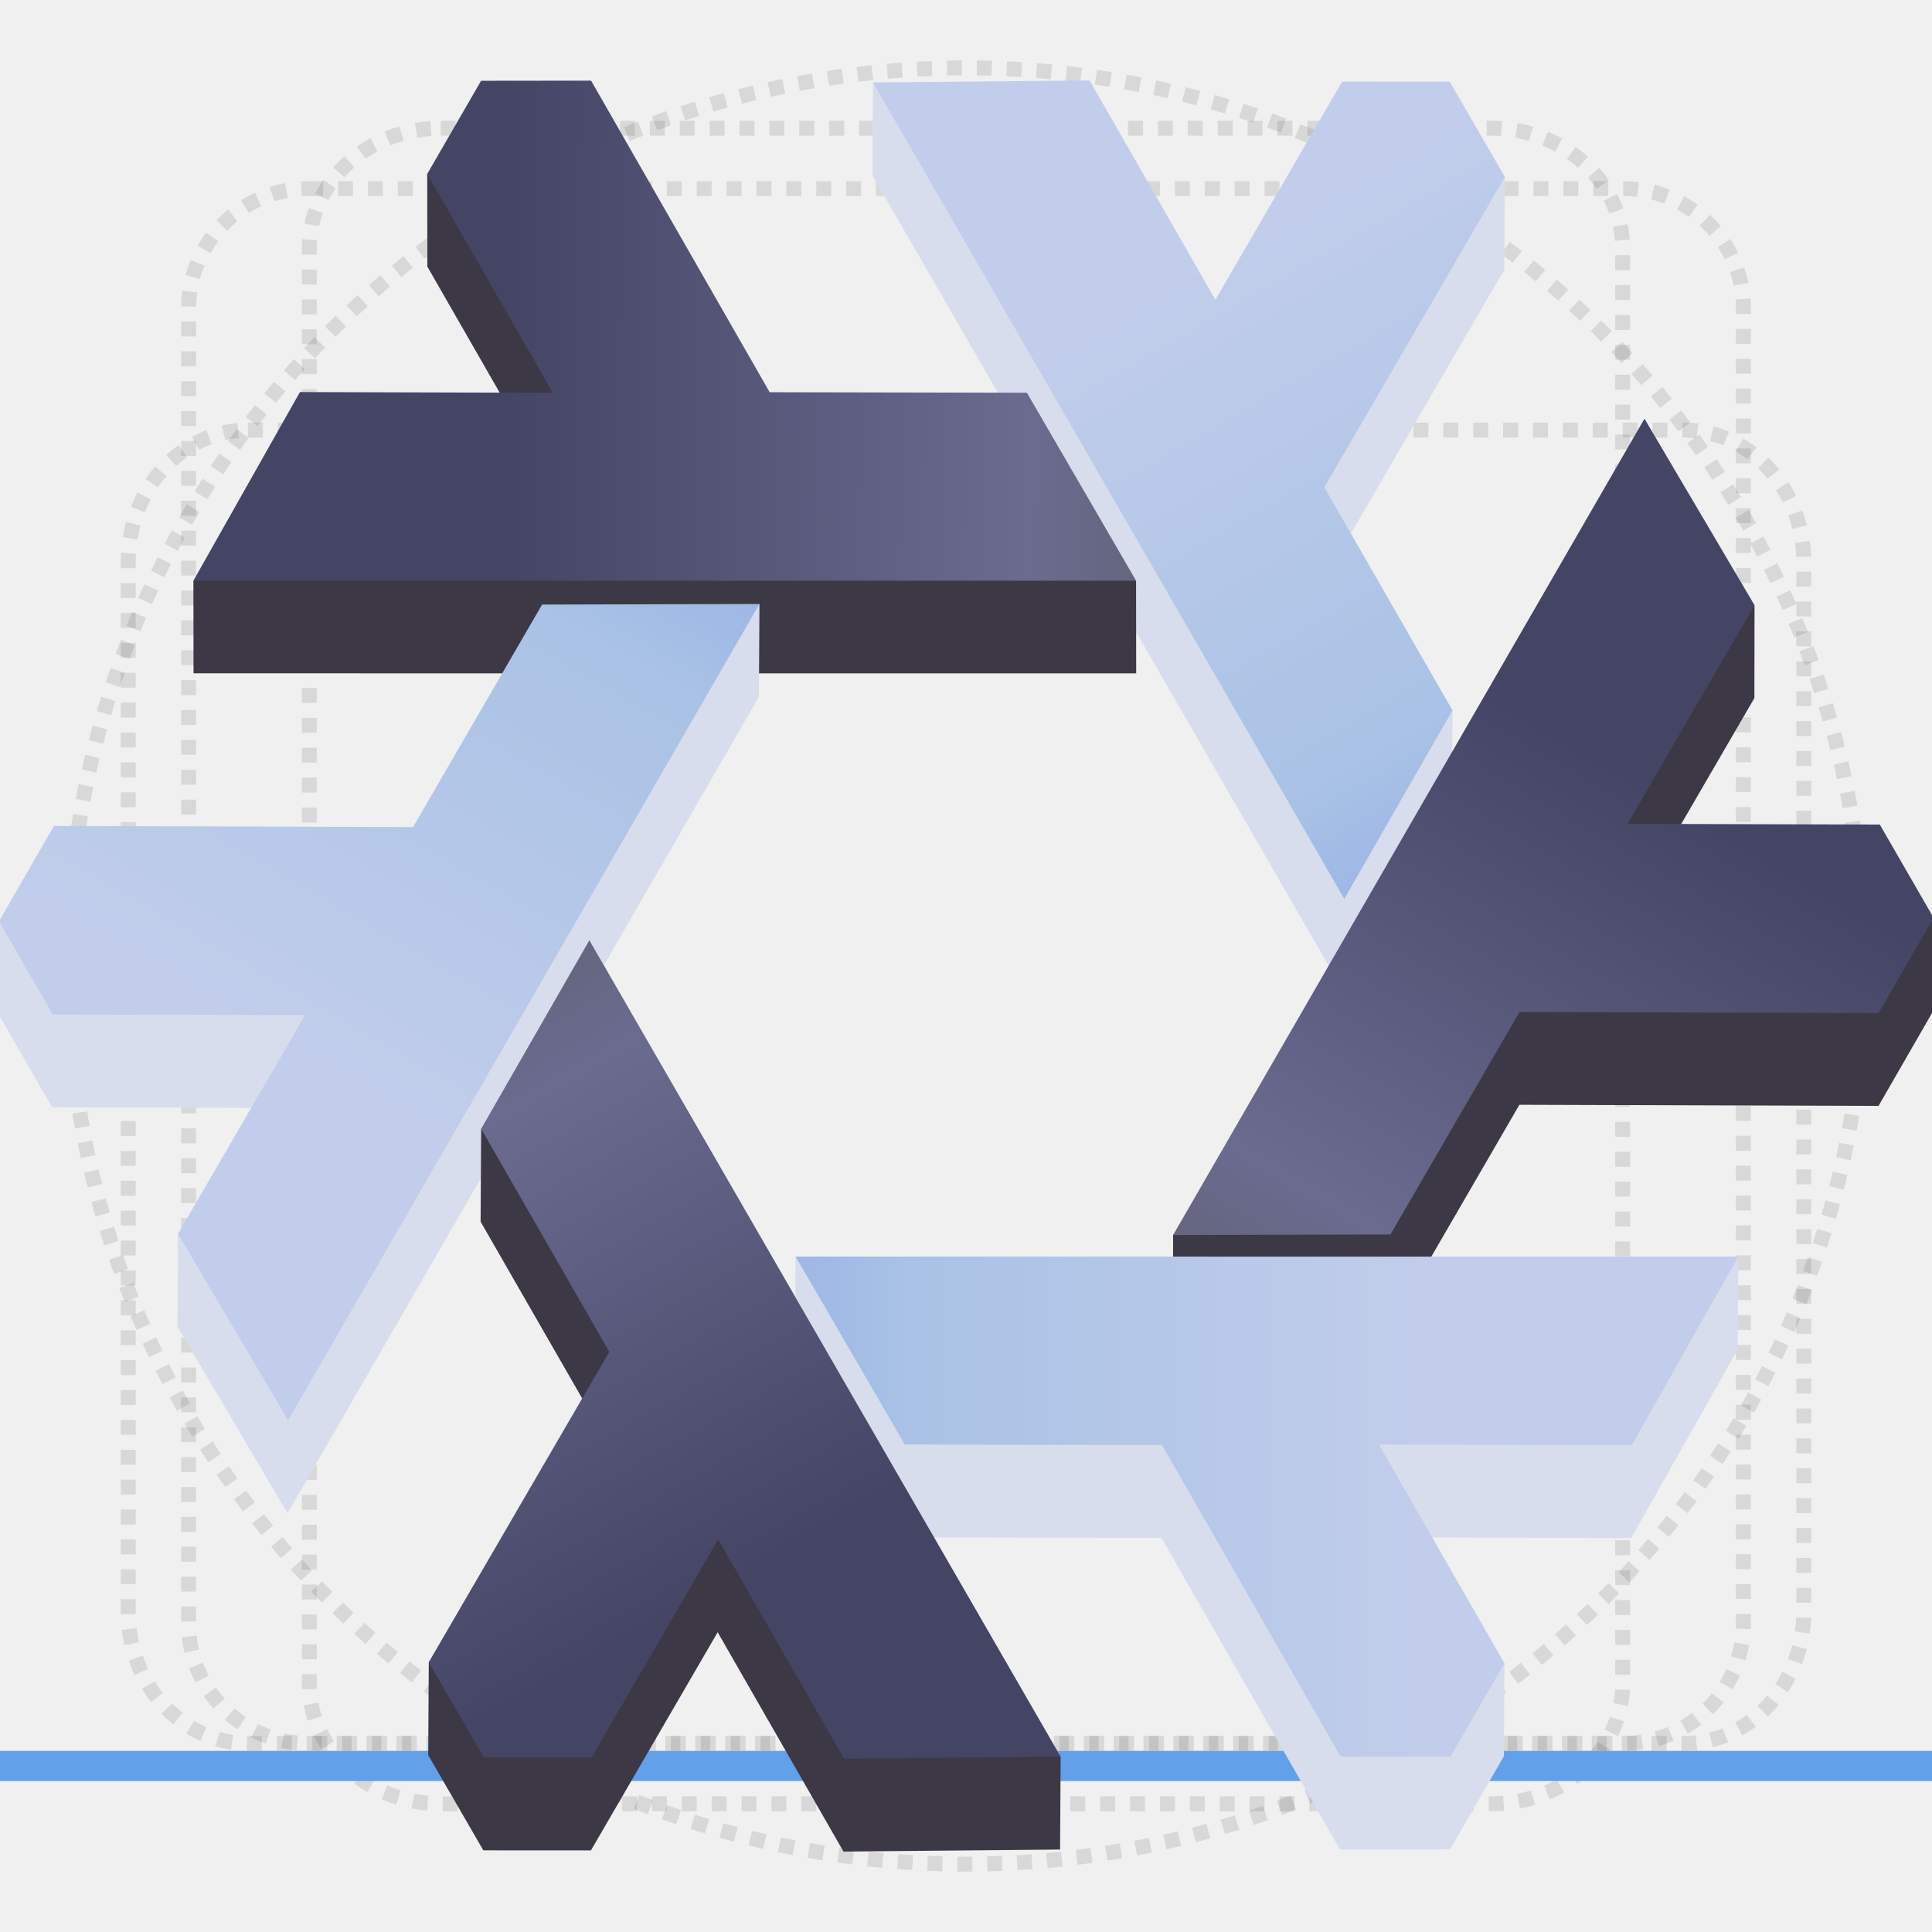
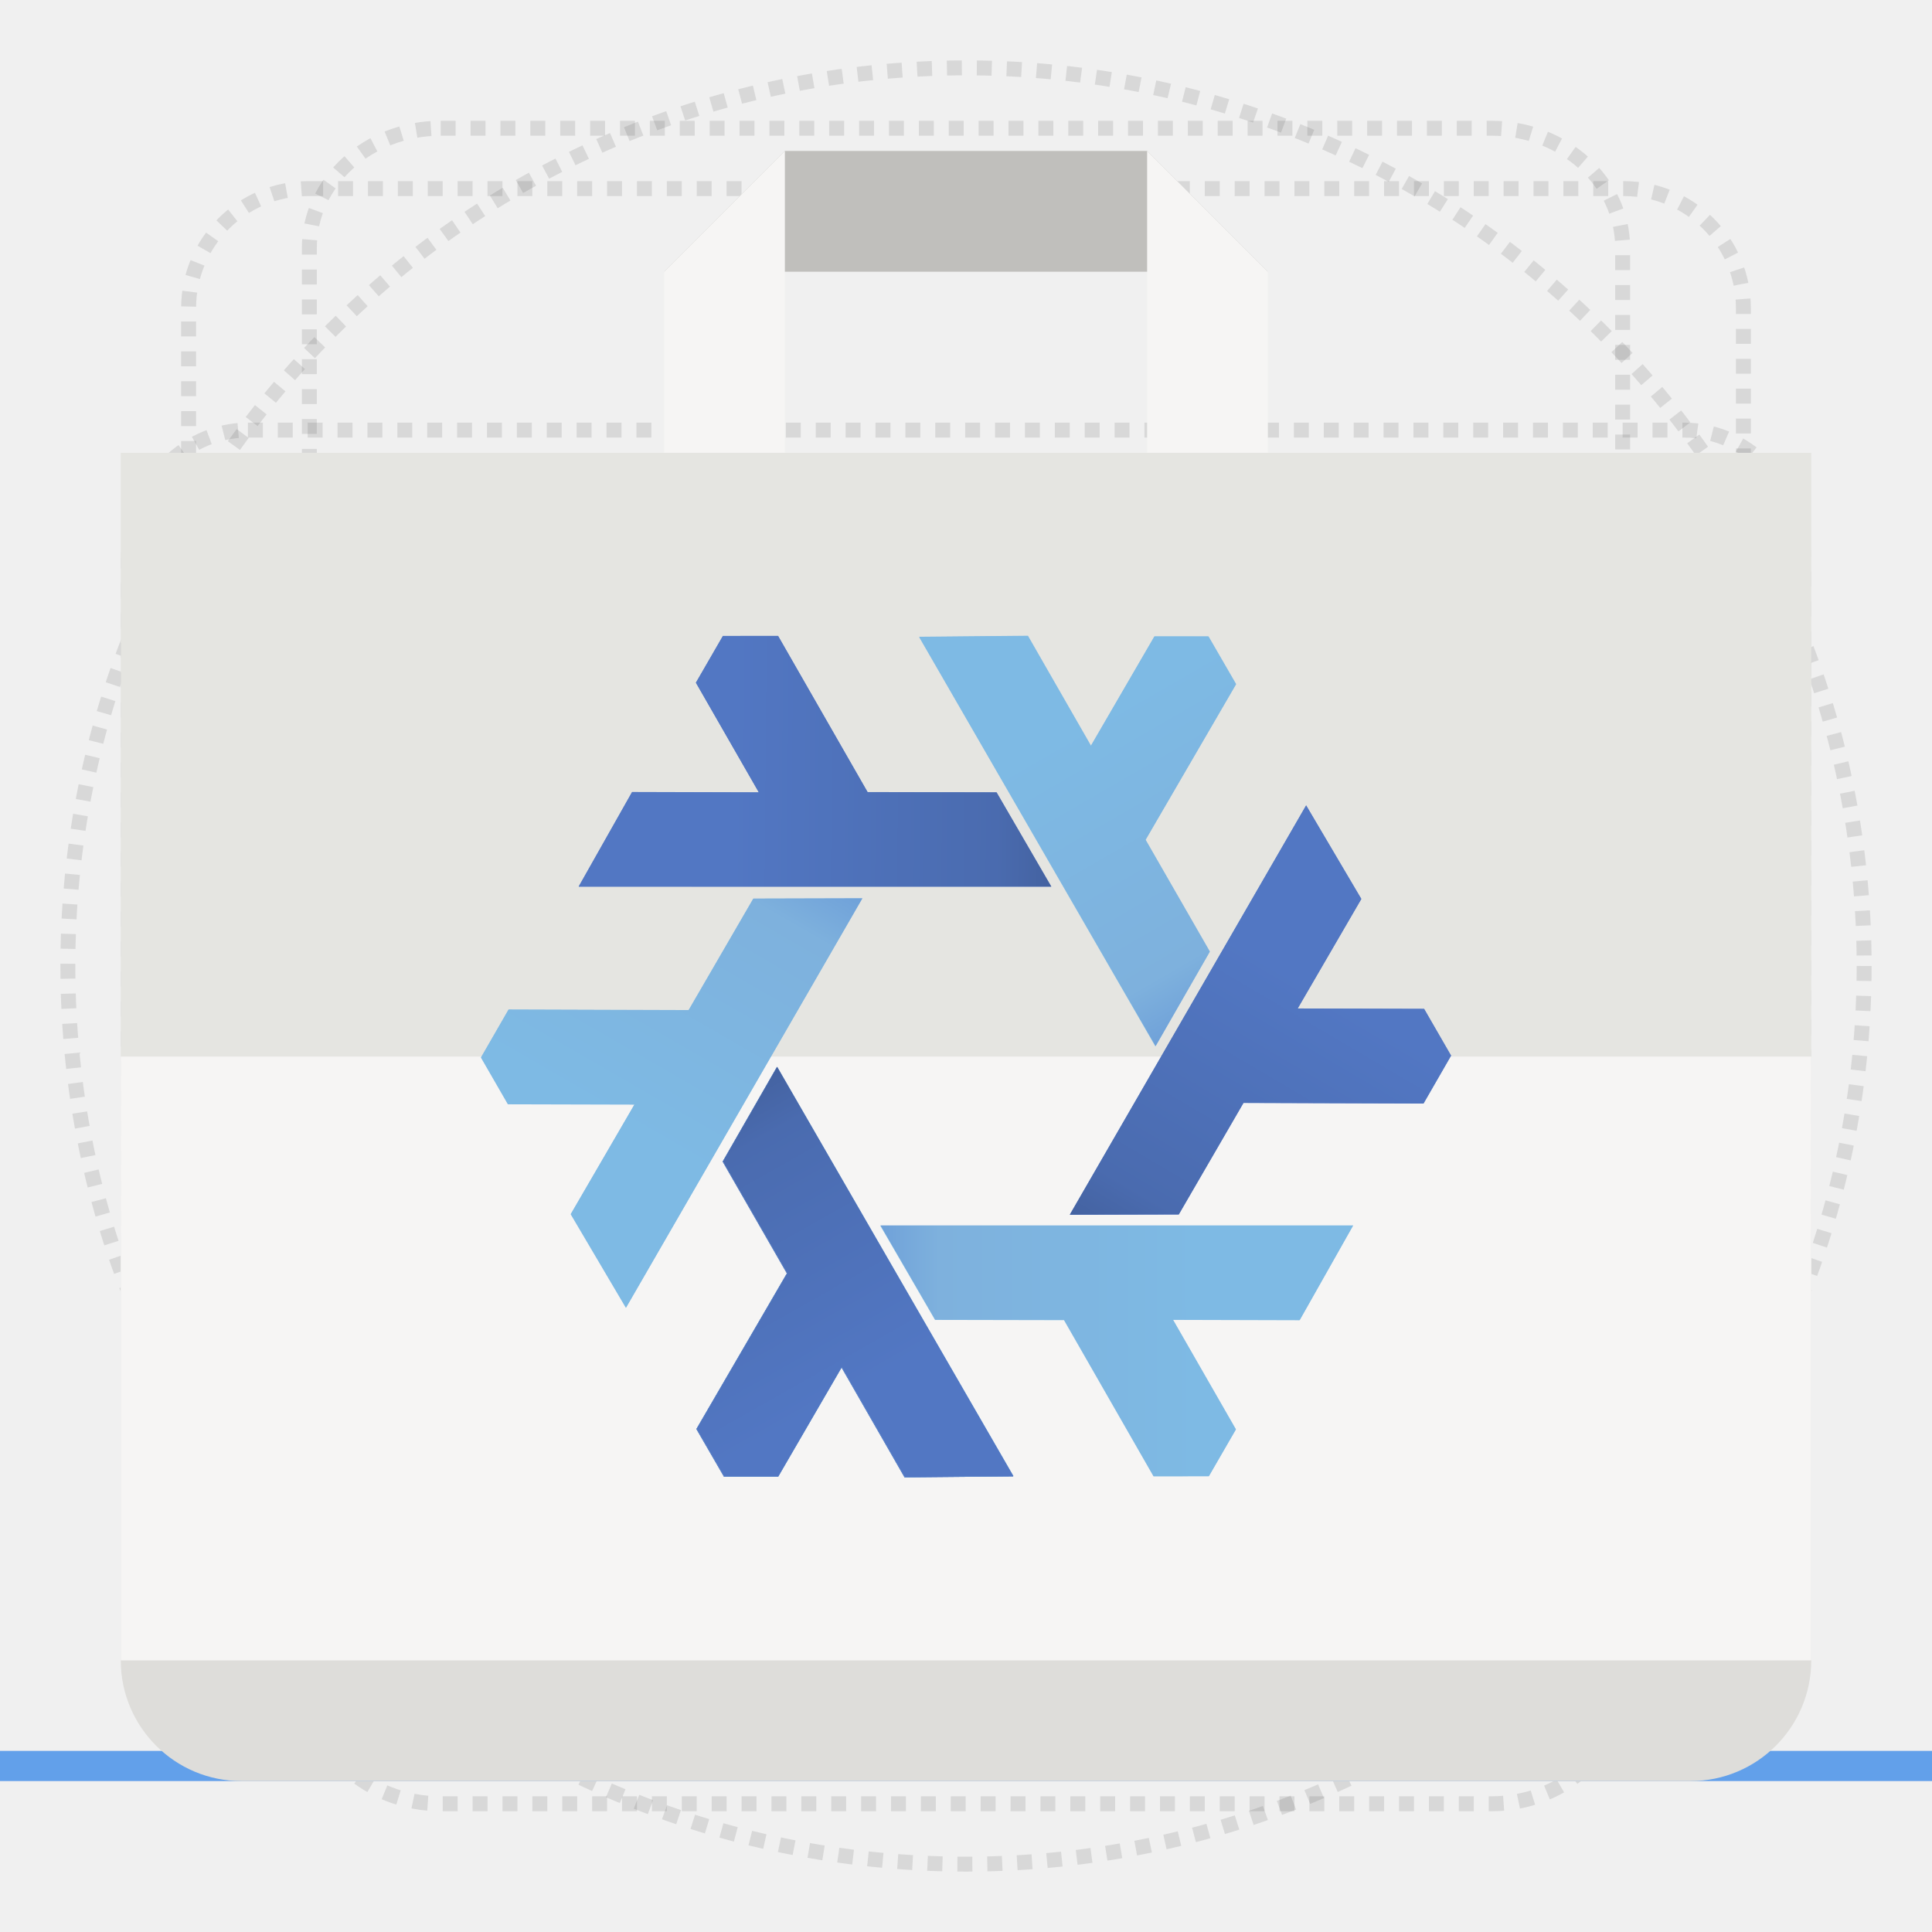
- <svg xmlns="http://www.w3.org/2000/svg" xmlns:xlink="http://www.w3.org/1999/xlink" width="128" height="128" id="svg11300" version="1.0" style="display:inline;enable-background:new" viewBox="0 0 128 128">
+ <svg xmlns="http://www.w3.org/2000/svg" xmlns:xlink="http://www.w3.org/1999/xlink" width="128" height="128" id="svg11300" version="1.0" style="display:inline;enable-background:new" viewBox="0 0 128 128" xml:space="preserve">
  <defs id="defs3">
    <linearGradient y2="236" x2="96" y1="236" x1="32" gradientTransform="translate(604.8168,170.5864)" gradientUnits="userSpaceOnUse" id="linearGradient1099" xlink:href="#linearGradient1036" />
    <linearGradient id="linearGradient1036">
      <stop id="stop1032" offset="0" style="stop-color:#d5d3cf;stop-opacity:1;" />
      <stop id="stop1034" offset="1" style="stop-color:#f6f5f4;stop-opacity:1" />
    </linearGradient>
    <radialGradient r="32" fy="-76" fx="-244" cy="-76" cx="-244" gradientTransform="matrix(0.8833333,0,0,0.8833333,-460.3502,463.1197)" gradientUnits="userSpaceOnUse" id="radialGradient1103" xlink:href="#linearGradient1069" />
    <linearGradient id="linearGradient1069">
      <stop id="stop1065" offset="0" style="stop-color:#d5d3cf;stop-opacity:1" />
      <stop id="stop1067-1" offset="1" style="stop-color:#949390;stop-opacity:1" />
    </linearGradient>
    <linearGradient gradientUnits="userSpaceOnUse" y2="232" x2="64" y1="262.5" x1="64" id="linearGradient1027" xlink:href="#linearGradient1025" gradientTransform="translate(-470.5864,432.8168)" />
    <linearGradient id="linearGradient1025">
      <stop id="stop1021" offset="0" style="stop-color:#9a9996;stop-opacity:1" />
      <stop id="stop1023" offset="1" style="stop-color:#77767b;stop-opacity:1" />
    </linearGradient>
    <clipPath clipPathUnits="userSpaceOnUse" id="clipPath1609-7">
      <path id="path1611-5" d="m 252,116 28,-28 v -8 h -36 v 36 z" style="fill:#e74747;stroke:none;stroke-width:0.25px;stroke-linecap:butt;stroke-linejoin:miter;stroke-opacity:1" />
    </clipPath>
-     <linearGradient y2="515.971" x2="282.261" y1="338.624" x1="213.956" gradientTransform="translate(983.3608,601.3889)" gradientUnits="userSpaceOnUse" id="linearGradient5855" xlink:href="#linearGradient5960" />
+     <linearGradient id="linearGradient5562">
+       <stop style="stop-color:#699ad7;stop-opacity:1" offset="0" id="stop5564" />
+       <stop id="stop5566" offset="0.243" style="stop-color:#7eb1dd;stop-opacity:1" />
+       <stop style="stop-color:#7ebae4;stop-opacity:1" offset="1" id="stop5568" />
+     </linearGradient>
+     <linearGradient id="linearGradient5053">
+       <stop style="stop-color:#415e9a;stop-opacity:1" offset="0" id="stop5055" />
+       <stop id="stop5057" offset="0.232" style="stop-color:#4a6baf;stop-opacity:1" />
+       <stop style="stop-color:#5277c3;stop-opacity:1" offset="1" id="stop5059" />
+     </linearGradient>
    <linearGradient id="linearGradient5960">
      <stop id="stop5962" offset="0" style="stop-color:#637ddf;stop-opacity:1" />
      <stop style="stop-color:#649afa;stop-opacity:1" offset="0.232" id="stop5964" />
      <stop id="stop5966" offset="1" style="stop-color:#719efa;stop-opacity:1" />
    </linearGradient>
+     <linearGradient id="linearGradient5867">
+       <stop style="stop-color:#7363df;stop-opacity:1" offset="0" id="stop5869" />
+       <stop id="stop5871" offset="0.232" style="stop-color:#6478fa;stop-opacity:1" />
+       <stop style="stop-color:#719efa;stop-opacity:1" offset="1" id="stop5873" />
+     </linearGradient>
+     <linearGradient y2="515.971" x2="282.261" y1="338.624" x1="213.956" gradientTransform="translate(983.3608,601.3889)" gradientUnits="userSpaceOnUse" id="linearGradient5855" xlink:href="#linearGradient5960" />
+     <linearGradient y2="515.971" x2="282.261" y1="338.624" x1="213.956" gradientTransform="translate(-197.7517,-337.1451)" gradientUnits="userSpaceOnUse" id="linearGradient5855-8" xlink:href="#linearGradient5867" />
+     <linearGradient y2="247.582" x2="-702.753" y1="102.747" x1="-775.208" gradientTransform="translate(983.3608,601.3889)" gradientUnits="userSpaceOnUse" id="linearGradient4544" xlink:href="#linearGradient5960" />
+     <clipPath id="clipPath4501" clipPathUnits="userSpaceOnUse">
+       <circle r="241.066" cy="686.095" cx="335.14" id="circle4503" style="color:#000000;clip-rule:nonzero;display:inline;overflow:visible;visibility:visible;opacity:1;isolation:auto;mix-blend-mode:normal;color-interpolation:sRGB;color-interpolation-filters:linearRGB;solid-color:#000000;solid-opacity:1;fill:#adadad;fill-opacity:1;fill-rule:evenodd;stroke:none;stroke-width:3;stroke-linecap:butt;stroke-linejoin:round;stroke-miterlimit:4;stroke-dasharray:none;stroke-dashoffset:0;stroke-opacity:1;marker:none;color-rendering:auto;image-rendering:auto;shape-rendering:auto;text-rendering:auto;enable-background:accumulate" />
+     </clipPath>
+     <clipPath id="clipPath5410" clipPathUnits="userSpaceOnUse">
+       <circle r="241.137" cy="340.99" cx="335.981" id="circle5412" style="color:#000000;clip-rule:nonzero;display:inline;overflow:visible;visibility:visible;opacity:1;isolation:auto;mix-blend-mode:normal;color-interpolation:sRGB;color-interpolation-filters:linearRGB;solid-color:#000000;solid-opacity:1;fill:#ffffff;fill-opacity:1;fill-rule:evenodd;stroke:none;stroke-width:3;stroke-linecap:butt;stroke-linejoin:round;stroke-miterlimit:4;stroke-dasharray:none;stroke-dashoffset:0;stroke-opacity:1;marker:none;color-rendering:auto;image-rendering:auto;shape-rendering:auto;text-rendering:auto;enable-background:accumulate" />
+     </clipPath>
+     <linearGradient xlink:href="#linearGradient5053" id="linearGradient5137" gradientUnits="userSpaceOnUse" gradientTransform="translate(864.5506,-2197.497)" x1="-584.199" y1="782.336" x2="-496.297" y2="937.714" />
+     <linearGradient xlink:href="#linearGradient5562" id="linearGradient5162" gradientUnits="userSpaceOnUse" gradientTransform="translate(70.50506,-1761.308)" x1="200.597" y1="351.411" x2="290.087" y2="506.188" />
    <linearGradient xlink:href="#linearGradient5562" id="linearGradient4328" gradientUnits="userSpaceOnUse" gradientTransform="translate(70.65034,-1055.151)" x1="200.597" y1="351.411" x2="290.087" y2="506.188" />
-     <linearGradient id="linearGradient5562">
-       <stop style="stop-color:#99b2e5;stop-opacity:1;" offset="0" id="stop5564" />
-       <stop id="stop5566" offset="0.243" style="stop-color:#a9c2e5;stop-opacity:1;" />
-       <stop style="stop-color:#c2cdeb;stop-opacity:1;" offset="1" id="stop5568" />
-     </linearGradient>
    <linearGradient xlink:href="#linearGradient5053" id="linearGradient4330" gradientUnits="userSpaceOnUse" gradientTransform="translate(864.6959,-1491.341)" x1="-584.199" y1="782.336" x2="-496.297" y2="937.714" />
-     <linearGradient id="linearGradient5053">
-       <stop style="stop-color:#636378;stop-opacity:1;" offset="0" id="stop5055" />
-       <stop id="stop5057" offset="0.232" style="stop-color:#6a6b8f;stop-opacity:1;" />
-       <stop style="stop-color:#444465;stop-opacity:1;" offset="1" id="stop5059" />
-     </linearGradient>
  </defs>
  <g id="layer1" style="display:inline" transform="translate(0,-172)">
    <g id="layer2" style="display:inline">
      <g style="display:inline;fill:#000000;enable-background:new" transform="matrix(7.991171,0,0,8.003641,-167.7909,-4846.078)" id="g12027" />
      <rect style="display:inline;overflow:visible;visibility:visible;fill:#f0f0f0;fill-opacity:1;fill-rule:nonzero;stroke:none;stroke-width:0.5;marker:none;enable-background:accumulate" id="rect13805" width="128" height="128" x="9.2651362e-08" y="172" />
      <g id="g883" style="fill:none;fill-opacity:0.251;stroke:#a579b3;stroke-opacity:1" transform="translate(-24,24)" />
      <g id="g900" style="fill:none;fill-opacity:0.251;stroke:#a579b3;stroke-opacity:1" transform="translate(-24,24)" />
      <rect y="172" x="160" height="16" width="16" id="rect859" style="display:inline;overflow:visible;visibility:visible;fill:#f0f0f0;fill-opacity:1;fill-rule:nonzero;stroke:none;stroke-width:0.5;marker:none;enable-background:accumulate" />
      <text xml:space="preserve" style="font-style:normal;font-variant:normal;font-weight:bold;font-stretch:normal;font-size:4px;line-height:125%;font-family:Cantarell;-inkscape-font-specification:'Cantarell, Bold';text-align:start;writing-mode:lr-tb;text-anchor:start;display:inline;fill:#000000;fill-opacity:1;stroke:none;stroke-width:0.333;enable-background:new" x="0" y="164" id="text863">
        <tspan style="font-size:4px;stroke-width:0.333" id="tspan861" x="0" y="164">Hicolor</tspan>
      </text>
      <text id="text867" y="164" x="160" style="font-style:normal;font-variant:normal;font-weight:bold;font-stretch:normal;font-size:4px;line-height:125%;font-family:Cantarell;-inkscape-font-specification:'Cantarell, Bold';text-align:start;writing-mode:lr-tb;text-anchor:start;display:inline;fill:#000000;fill-opacity:1;stroke:none;stroke-width:0.333;enable-background:new" xml:space="preserve">
        <tspan y="164" x="160" id="tspan865" style="font-size:4px;stroke-width:0.333">Symbolic</tspan>
      </text>
    </g>
    <g id="layer9" style="display:inline" />
    <g id="layer3" style="display:inline">
      <circle cx="64" cy="236" r="59.504" id="circle2892" style="display:inline;opacity:0.1;vector-effect:none;fill:none;fill-opacity:1;stroke:#000000;stroke-width:0.99;stroke-linecap:butt;stroke-linejoin:miter;stroke-miterlimit:4;stroke-dasharray:0.99, 0.99;stroke-dashoffset:0;stroke-opacity:1;marker:none;marker-start:none;marker-mid:none;marker-end:none;paint-order:normal;enable-background:new" />
      <rect ry="7.929" rx="8.701" y="180.495" x="20.495" height="111.01" width="87.01" id="rect2894" style="display:inline;opacity:0.1;vector-effect:none;fill:none;fill-opacity:1;stroke:#000000;stroke-width:0.99;stroke-linecap:butt;stroke-linejoin:miter;stroke-miterlimit:4;stroke-dasharray:0.99, 0.99;stroke-dashoffset:0;stroke-opacity:1;marker:none;marker-start:none;marker-mid:none;marker-end:none;paint-order:normal;enable-background:new" />
      <rect ry="7.924" rx="7.924" y="184.495" x="12.495" height="103.01" width="103.01" id="rect2896" style="display:inline;opacity:0.1;vector-effect:none;fill:none;fill-opacity:1;stroke:#000000;stroke-width:0.99;stroke-linecap:butt;stroke-linejoin:miter;stroke-miterlimit:4;stroke-dasharray:0.99, 0.99;stroke-dashoffset:0;stroke-opacity:1;marker:none;marker-start:none;marker-mid:none;marker-end:none;paint-order:normal;enable-background:new" />
      <rect ry="8.701" rx="7.929" y="200.495" x="8.495" height="87.01" width="111.01" id="rect2898" style="display:inline;opacity:0.1;vector-effect:none;fill:none;fill-opacity:1;stroke:#000000;stroke-width:0.99;stroke-linecap:butt;stroke-linejoin:miter;stroke-miterlimit:4;stroke-dasharray:0.99, 0.99;stroke-dashoffset:0;stroke-opacity:1;marker:none;marker-start:none;marker-mid:none;marker-end:none;paint-order:normal;enable-background:new" />
      <path id="path2900" d="M 2.6203015e-5,289 H 128" style="display:inline;fill:none;stroke:#62a0ea;stroke-width:2;stroke-linecap:butt;stroke-linejoin:miter;stroke-miterlimit:4;stroke-dasharray:none;stroke-opacity:1;enable-background:new" />
    </g>
-     <g id="layer4" style="display:inline;enable-background:new" transform="matrix(0.2395547,0,0,0.2395547,31.93522,217.7969)">
-       <g id="layer7" style="display:none" transform="matrix(1.066667,0,0,1.066667,-159.0811,-195.2868)">
+     <g id="g248" transform="translate(2.8101508e-5,174.0009)">
+       <path d="m 44,16 8,-8 h 24 l 8,8 z m 0,0" fill="#c0bfbc" id="path215" style="display:inline" />
+       <path d="m 52,8 -8,8 v 16 h 8 z m 0,0" fill="#f6f5f4" id="path217" style="display:inline" />
+       <path d="m 76,8 8,8 v 16 h -8 z m 0,0" fill="#f6f5f4" id="path219" style="display:inline" />
+       <path d="m 16,72 h 96 c 4.418,0 8,3.582 8,8 v 28 c 0,4.418 -3.582,8 -8,8 H 16 c -4.418,0 -8,-3.582 -8,-8 V 80 c 0,-4.418 3.582,-8 8,-8 z m 0,0" fill="#deddda" id="path221" style="display:inline" />
+       <path d="m 8,28 h 112 v 80 H 8 Z m 0,0" fill="#e5e5e1" id="path223" style="display:inline" />
+       <path d="m 8,68 h 112 v 40 H 8 Z m 0,0" fill="#f6f5f4" id="path225" style="display:inline" />
+     </g>
+     <g id="g586" transform="matrix(0.1281088,0,0,0.1281088,31.86155,214.137)">
+       <g id="layer7" style="display:none" transform="translate(-23.75651,-24.84972)">
        <rect transform="translate(-132.5822,958.0402)" style="color:#000000;clip-rule:nonzero;display:inline;overflow:visible;visibility:visible;opacity:1;isolation:auto;mix-blend-mode:normal;color-interpolation:sRGB;color-interpolation-filters:linearRGB;solid-color:#000000;solid-opacity:1;fill:#ffffff;fill-opacity:1;fill-rule:evenodd;stroke:none;stroke-width:3;stroke-linecap:butt;stroke-linejoin:round;stroke-miterlimit:4;stroke-dasharray:none;stroke-dashoffset:0;stroke-opacity:1;marker:none;color-rendering:auto;image-rendering:auto;shape-rendering:auto;text-rendering:auto;enable-background:accumulate" id="rect5389" width="1543.428" height="483.744" x="132.582" y="-957.778" />
      </g>
-       <g id="layer6" style="display:none" transform="matrix(1.066667,0,0,1.066667,-300.5021,826.6228)">
+       <g id="layer6" style="display:none" transform="translate(-156.3387,933.1905)">
        <rect y="-958.028" x="132.651" height="484.304" width="550.416" id="rect5379" style="color:#000000;clip-rule:nonzero;display:inline;overflow:visible;visibility:visible;opacity:1;isolation:auto;mix-blend-mode:normal;color-interpolation:sRGB;color-interpolation-filters:linearRGB;solid-color:#000000;solid-opacity:1;fill:#5c201e;fill-opacity:1;fill-rule:evenodd;stroke:none;stroke-width:3;stroke-linecap:butt;stroke-linejoin:round;stroke-miterlimit:4;stroke-dasharray:none;stroke-dashoffset:0;stroke-opacity:1;marker:none;color-rendering:auto;image-rendering:auto;shape-rendering:auto;text-rendering:auto;enable-background:accumulate" />
        <rect style="color:#000000;clip-rule:nonzero;display:inline;overflow:visible;visibility:visible;opacity:1;isolation:auto;mix-blend-mode:normal;color-interpolation:sRGB;color-interpolation-filters:linearRGB;solid-color:#000000;solid-opacity:1;fill:#c24a46;fill-opacity:1;fill-rule:evenodd;stroke:none;stroke-width:3;stroke-linecap:butt;stroke-linejoin:round;stroke-miterlimit:4;stroke-dasharray:none;stroke-dashoffset:0;stroke-opacity:1;marker:none;color-rendering:auto;image-rendering:auto;shape-rendering:auto;text-rendering:auto;enable-background:accumulate" id="rect5372" width="501.944" height="434.304" x="156.123" y="-933.028" />
        <rect style="color:#000000;clip-rule:nonzero;display:inline;overflow:visible;visibility:visible;opacity:1;isolation:auto;mix-blend-mode:normal;color-interpolation:sRGB;color-interpolation-filters:linearRGB;solid-color:#000000;solid-opacity:1;fill:#d98d8a;fill-opacity:1;fill-rule:evenodd;stroke:none;stroke-width:3;stroke-linecap:butt;stroke-linejoin:round;stroke-miterlimit:4;stroke-dasharray:none;stroke-dashoffset:0;stroke-opacity:1;marker:none;color-rendering:auto;image-rendering:auto;shape-rendering:auto;text-rendering:auto;enable-background:accumulate" id="rect5381" width="24.94" height="24.94" x="658.028" y="-958.04" />
      </g>
-       <path id="path3336-6" d="m 309.549,-710.388 122.197,211.675 -56.157,0.527 -32.624,-56.869 -32.856,56.565 -27.902,-0.011 -14.291,-24.69 46.81,-80.49 -33.229,-57.826 z" style="display:inline;enable-background:new;opacity:1;fill:url(#linearGradient4328);fill-opacity:1;fill-rule:evenodd;stroke:none;stroke-width:3;stroke-linecap:butt;stroke-linejoin:round;stroke-miterlimit:4;stroke-dasharray:none;stroke-opacity:1" transform="matrix(1.066667,0,0,1.066667,-300.5021,826.6228)" />
-       <g id="layer1-5" style="display:inline" transform="matrix(1.066667,0,0,1.066667,-300.5036,852.1606)">
-         <path style="color:#000000;clip-rule:nonzero;display:none;overflow:visible;visibility:visible;opacity:1;isolation:auto;mix-blend-mode:normal;color-interpolation:sRGB;color-interpolation-filters:linearRGB;solid-color:#000000;solid-opacity:1;fill:#3d3846;fill-opacity:1;fill-rule:evenodd;stroke:none;stroke-width:3;stroke-linecap:butt;stroke-linejoin:round;stroke-miterlimit:4;stroke-dasharray:none;stroke-dashoffset:0;stroke-opacity:1;color-rendering:auto;image-rendering:auto;shape-rendering:auto;text-rendering:auto;enable-background:accumulate" d="m 309.404,-710.252 122.343,187.597 -0.147,24.078 -56.157,0.527 -32.624,-56.869 -32.856,56.565 -27.902,-0.011 -14.291,-24.69 0.147,-24.078 46.664,-56.412 -33.229,-57.826 0.147,-24.078 z" id="path4861" />
-         <path style="color:#000000;clip-rule:nonzero;display:inline;overflow:visible;visibility:visible;opacity:1;isolation:auto;mix-blend-mode:normal;color-interpolation:sRGB;color-interpolation-filters:linearRGB;solid-color:#000000;solid-opacity:1;fill:#d7dded;fill-opacity:1;fill-rule:evenodd;stroke:none;stroke-width:3;stroke-linecap:butt;stroke-linejoin:round;stroke-miterlimit:4;stroke-dasharray:none;stroke-dashoffset:0;stroke-opacity:1;color-rendering:auto;image-rendering:auto;shape-rendering:auto;text-rendering:auto;enable-background:accumulate" d="m 505.143,-720.989 -122.197,-211.675 0.147,-24.078 88.634,80.42 75.196,-55.943 -0.147,24.078 -46.81,80.49 33.376,33.748 -0.147,24.078 z" id="use4867" transform="translate(3.5325942e-7,-1.2250463e-5)" />
-         <path id="use4875" d="m 451.336,-803.533 -244.414,-0.012 -0.033,-24.029 93.217,-24.686 -32.559,-56.737 -0.033,-24.029 42.521,-0.161 46.301,80.784 94.966,24.841 z" style="color:#000000;clip-rule:nonzero;display:inline;overflow:visible;visibility:visible;opacity:1;isolation:auto;mix-blend-mode:normal;color-interpolation:sRGB;color-interpolation-filters:linearRGB;solid-color:#000000;solid-opacity:1;fill:#3d3846;fill-opacity:1;fill-rule:evenodd;stroke:none;stroke-width:3;stroke-linecap:butt;stroke-linejoin:round;stroke-miterlimit:4;stroke-dasharray:none;stroke-dashoffset:0;stroke-opacity:1;color-rendering:auto;image-rendering:auto;shape-rendering:auto;text-rendering:auto;enable-background:accumulate" transform="translate(-1.7899967e-6)" />
-         <path style="color:#000000;clip-rule:nonzero;display:inline;overflow:visible;visibility:visible;opacity:1;isolation:auto;mix-blend-mode:normal;color-interpolation:sRGB;color-interpolation-filters:linearRGB;solid-color:#000000;solid-opacity:1;fill:#d7dded;fill-opacity:1;fill-rule:evenodd;stroke:none;stroke-width:3;stroke-linecap:butt;stroke-linejoin:round;stroke-miterlimit:4;stroke-dasharray:none;stroke-dashoffset:0;stroke-opacity:1;color-rendering:auto;image-rendering:auto;shape-rendering:auto;text-rendering:auto;enable-background:accumulate" d="m 353.509,-797.443 -122.218,211.663 -28.535,-48.37 0.147,-24.078 32.792,-32.61 -65.415,-0.172 -13.941,-24.17 0.146,-24.078 107.202,-0.349 89.969,-81.915 z" id="use4863" />
-         <path style="color:#000000;clip-rule:nonzero;display:inline;overflow:visible;visibility:visible;opacity:1;isolation:auto;mix-blend-mode:normal;color-interpolation:sRGB;color-interpolation-filters:linearRGB;solid-color:#000000;solid-opacity:1;fill:#d7dded;fill-opacity:1;fill-rule:evenodd;stroke:none;stroke-width:3;stroke-linecap:butt;stroke-linejoin:round;stroke-miterlimit:4;stroke-dasharray:none;stroke-dashoffset:0;stroke-opacity:1;color-rendering:auto;image-rendering:auto;shape-rendering:auto;text-rendering:auto;enable-background:accumulate" d="m 362.885,-628.243 0.147,-24.078 244.414,0.012 -0.147,24.078 -27.622,48.897 -65.562,-0.182 32.705,32.659 -0.147,24.078 -13.961,24.159 -28.527,0.032 -46.301,-80.784 -66.693,-0.135 z" id="use4865" />
-         <path id="path4873" d="m 281.498,-685.448 150.249,162.793 -0.147,24.078 -56.157,0.527 -32.624,-56.869 -32.856,56.565 -27.902,-0.011 -14.291,-24.69 0.147,-24.078 46.664,-56.412 -33.229,-57.826 z" style="color:#000000;clip-rule:nonzero;display:inline;overflow:visible;visibility:visible;opacity:1;isolation:auto;mix-blend-mode:normal;color-interpolation:sRGB;color-interpolation-filters:linearRGB;solid-color:#000000;solid-opacity:1;fill:#3d3846;fill-opacity:1;fill-rule:evenodd;stroke:none;stroke-width:3;stroke-linecap:butt;stroke-linejoin:round;stroke-miterlimit:4;stroke-dasharray:none;stroke-dashoffset:0;stroke-opacity:1;color-rendering:auto;image-rendering:auto;shape-rendering:auto;text-rendering:auto;enable-background:accumulate" />
-         <path id="path3633" d="m 460.872,-633.842 0.035,-24.065 150.752,-163.293 -0.035,24.065 -32.938,56.688 79.392,0.276 -0.035,24.065 -14.236,24.721 -93.112,-0.294 -33.464,57.69 z" style="color:#000000;clip-rule:nonzero;display:inline;overflow:visible;visibility:visible;opacity:1;isolation:auto;mix-blend-mode:normal;color-interpolation:sRGB;color-interpolation-filters:linearRGB;solid-color:#000000;solid-opacity:1;fill:#3d3846;fill-opacity:1;fill-rule:evenodd;stroke:none;stroke-width:3;stroke-linecap:butt;stroke-linejoin:round;stroke-miterlimit:4;stroke-dasharray:none;stroke-dashoffset:0;stroke-opacity:1;color-rendering:auto;image-rendering:auto;shape-rendering:auto;text-rendering:auto;enable-background:accumulate" />
-         <g id="layer2-3" style="display:none" transform="translate(72.03904,-1799.448)">
+       <g id="layer1-6" style="display:inline" transform="translate(-156.3387,933.1905)">
+         <path style="color:#000000;clip-rule:nonzero;display:inline;overflow:visible;visibility:visible;opacity:1;isolation:auto;mix-blend-mode:normal;color-interpolation:sRGB;color-interpolation-filters:linearRGB;solid-color:#000000;solid-opacity:1;fill:#5277c3;fill-opacity:1;fill-rule:evenodd;stroke:none;stroke-width:3;stroke-linecap:butt;stroke-linejoin:round;stroke-miterlimit:4;stroke-dasharray:none;stroke-dashoffset:0;stroke-opacity:1;color-rendering:auto;image-rendering:auto;shape-rendering:auto;text-rendering:auto;enable-background:accumulate" d="m 309.404,-710.252 122.197,211.675 -56.157,0.527 -32.624,-56.869 -32.856,56.565 -27.902,-0.011 -14.291,-24.69 46.81,-80.49 -33.229,-57.826 z" id="path4861" />
+         <path style="color:#000000;clip-rule:nonzero;display:inline;overflow:visible;visibility:visible;opacity:1;isolation:auto;mix-blend-mode:normal;color-interpolation:sRGB;color-interpolation-filters:linearRGB;solid-color:#000000;solid-opacity:1;fill:#7ebae4;fill-opacity:1;fill-rule:evenodd;stroke:none;stroke-width:3;stroke-linecap:butt;stroke-linejoin:round;stroke-miterlimit:4;stroke-dasharray:none;stroke-dashoffset:0;stroke-opacity:1;color-rendering:auto;image-rendering:auto;shape-rendering:auto;text-rendering:auto;enable-background:accumulate" d="m 353.509,-797.443 -122.218,211.663 -28.535,-48.37 32.938,-56.688 -65.415,-0.172 -13.941,-24.17 14.236,-24.721 93.112,0.294 33.464,-57.69 z" id="use4863" />
+         <path style="color:#000000;clip-rule:nonzero;display:inline;overflow:visible;visibility:visible;opacity:1;isolation:auto;mix-blend-mode:normal;color-interpolation:sRGB;color-interpolation-filters:linearRGB;solid-color:#000000;solid-opacity:1;fill:#7ebae4;fill-opacity:1;fill-rule:evenodd;stroke:none;stroke-width:3;stroke-linecap:butt;stroke-linejoin:round;stroke-miterlimit:4;stroke-dasharray:none;stroke-dashoffset:0;stroke-opacity:1;color-rendering:auto;image-rendering:auto;shape-rendering:auto;text-rendering:auto;enable-background:accumulate" d="m 362.885,-628.243 244.414,0.012 -27.622,48.897 -65.562,-0.182 32.559,56.737 -13.961,24.159 -28.527,0.032 -46.301,-80.784 -66.693,-0.135 z" id="use4865" />
+         <path style="color:#000000;clip-rule:nonzero;display:inline;overflow:visible;visibility:visible;opacity:1;isolation:auto;mix-blend-mode:normal;color-interpolation:sRGB;color-interpolation-filters:linearRGB;solid-color:#000000;solid-opacity:1;fill:#7ebae4;fill-opacity:1;fill-rule:evenodd;stroke:none;stroke-width:3;stroke-linecap:butt;stroke-linejoin:round;stroke-miterlimit:4;stroke-dasharray:none;stroke-dashoffset:0;stroke-opacity:1;color-rendering:auto;image-rendering:auto;shape-rendering:auto;text-rendering:auto;enable-background:accumulate" d="m 505.143,-720.989 -122.197,-211.675 56.157,-0.527 32.624,56.869 32.856,-56.565 27.902,0.011 14.291,24.69 -46.81,80.49 33.229,57.826 z" id="use4867" />
+         <path id="path4873" d="m 309.404,-710.252 122.197,211.675 -56.157,0.527 -32.624,-56.869 -32.856,56.565 -27.902,-0.011 -14.291,-24.69 46.81,-80.49 -33.229,-57.826 z" style="color:#000000;clip-rule:nonzero;display:inline;overflow:visible;visibility:visible;opacity:1;isolation:auto;mix-blend-mode:normal;color-interpolation:sRGB;color-interpolation-filters:linearRGB;solid-color:#000000;solid-opacity:1;fill:#5277c3;fill-opacity:1;fill-rule:evenodd;stroke:none;stroke-width:3;stroke-linecap:butt;stroke-linejoin:round;stroke-miterlimit:4;stroke-dasharray:none;stroke-dashoffset:0;stroke-opacity:1;color-rendering:auto;image-rendering:auto;shape-rendering:auto;text-rendering:auto;enable-background:accumulate" />
+         <path id="use4875" d="m 451.336,-803.533 -244.414,-0.012 27.622,-48.897 65.562,0.182 -32.559,-56.737 13.961,-24.159 28.527,-0.032 46.301,80.784 66.693,0.135 z" style="color:#000000;clip-rule:nonzero;display:inline;overflow:visible;visibility:visible;opacity:1;isolation:auto;mix-blend-mode:normal;color-interpolation:sRGB;color-interpolation-filters:linearRGB;solid-color:#000000;solid-opacity:1;fill:#5277c3;fill-opacity:1;fill-rule:evenodd;stroke:none;stroke-width:3;stroke-linecap:butt;stroke-linejoin:round;stroke-miterlimit:4;stroke-dasharray:none;stroke-dashoffset:0;stroke-opacity:1;color-rendering:auto;image-rendering:auto;shape-rendering:auto;text-rendering:auto;enable-background:accumulate" />
+         <path id="use4877" d="m 460.872,-633.842 122.218,-211.663 28.535,48.37 -32.938,56.688 65.415,0.172 13.941,24.17 -14.236,24.721 -93.112,-0.294 -33.464,57.69 z" style="color:#000000;clip-rule:nonzero;display:inline;overflow:visible;visibility:visible;opacity:1;isolation:auto;mix-blend-mode:normal;color-interpolation:sRGB;color-interpolation-filters:linearRGB;solid-color:#000000;solid-opacity:1;fill:#5277c3;fill-opacity:1;fill-rule:evenodd;stroke:none;stroke-width:3;stroke-linecap:butt;stroke-linejoin:round;stroke-miterlimit:4;stroke-dasharray:none;stroke-dashoffset:0;stroke-opacity:1;color-rendering:auto;image-rendering:auto;shape-rendering:auto;text-rendering:auto;enable-background:accumulate" />
+         <g id="layer2-7" style="display:none" transform="translate(72.03904,-1799.448)">
          <path d="M 460.606,594.729 209.742,594.729 84.31,377.474 209.742,160.219 l 250.864,1e-5 125.432,217.255 z" id="path6032" style="color:#000000;display:inline;overflow:visible;visibility:visible;opacity:0.236;fill:#4e4d52;fill-opacity:1;fill-rule:nonzero;stroke:none;stroke-width:3;stroke-linecap:butt;stroke-linejoin:round;stroke-miterlimit:4;stroke-dasharray:none;stroke-dashoffset:0;stroke-opacity:1;marker:none;enable-background:accumulate" />
          <path transform="translate(0,-308.2677)" style="color:#000000;display:inline;overflow:visible;visibility:visible;opacity:1;fill:#4e4d52;fill-opacity:1;fill-rule:nonzero;stroke:none;stroke-width:3;stroke-linecap:butt;stroke-linejoin:round;stroke-miterlimit:4;stroke-dasharray:none;stroke-dashoffset:0;stroke-opacity:1;marker:none;enable-background:accumulate" id="path5875" d="m 385.592,773.067 -100.835,0 -50.417,-87.326 50.417,-87.326 100.835,10e-6 50.417,87.326 z" />
          <path transform="translate(0,-308.2677)" id="path5851" d="m 1216.559,938.534 123.055,228.14 -42.681,-1.262 -43.482,-79.772 -39.651,80.327 -32.688,-19.798 53.474,-100.285 -37.116,-73.89 z" style="fill:url(#linearGradient5855);fill-opacity:1;fill-rule:evenodd;stroke:none;stroke-width:3;stroke-linecap:butt;stroke-linejoin:round;stroke-miterlimit:4;stroke-dasharray:none;stroke-opacity:1" />
          <rect style="color:#000000;clip-rule:nonzero;display:inline;overflow:visible;visibility:visible;opacity:0.415;isolation:auto;mix-blend-mode:normal;color-interpolation:sRGB;color-interpolation-filters:linearRGB;solid-color:#000000;solid-opacity:1;fill:#c53a3a;fill-opacity:1;fill-rule:nonzero;stroke:none;stroke-width:3;stroke-linecap:butt;stroke-linejoin:round;stroke-miterlimit:4;stroke-dasharray:none;stroke-dashoffset:0;stroke-opacity:1;marker:none;color-rendering:auto;image-rendering:auto;shape-rendering:auto;text-rendering:auto;enable-background:accumulate" id="rect5884" width="48.835" height="226.229" x="-34.742" y="446.171" transform="rotate(-30)" />
          <path transform="translate(0,-308.2677)" style="color:#000000;clip-rule:nonzero;display:inline;overflow:visible;visibility:visible;opacity:0.509;isolation:auto;mix-blend-mode:normal;color-interpolation:sRGB;color-interpolation-filters:linearRGB;solid-color:#000000;solid-opacity:1;fill:#000000;fill-opacity:1;fill-rule:evenodd;stroke:none;stroke-width:3;stroke-linecap:butt;stroke-linejoin:round;stroke-miterlimit:4;stroke-dasharray:none;stroke-dashoffset:0;stroke-opacity:1;marker:none;color-rendering:auto;image-rendering:auto;shape-rendering:auto;text-rendering:auto;enable-background:accumulate" id="path3428" d="m 251.986,878.638 -14.024,24.291 h -28.049 l -14.024,-24.291 14.024,-24.291 h 28.049 z" />
          <use x="0" y="0" xlink:href="#rect5884" id="use4252" transform="rotate(60,268.2979,489.4515)" width="100%" height="100%" />
          <rect style="color:#000000;clip-rule:nonzero;display:inline;overflow:visible;visibility:visible;opacity:1;isolation:auto;mix-blend-mode:normal;color-interpolation:sRGB;color-interpolation-filters:linearRGB;solid-color:#000000;solid-opacity:1;fill:#000000;fill-opacity:0.651;fill-rule:evenodd;stroke:none;stroke-width:1px;stroke-linecap:butt;stroke-linejoin:miter;stroke-miterlimit:4;stroke-dasharray:none;stroke-dashoffset:0;stroke-opacity:1;marker:none;color-rendering:auto;image-rendering:auto;shape-rendering:auto;text-rendering:auto;enable-background:accumulate" id="rect4254" width="5.395" height="115.126" x="545.71" y="467.07" transform="rotate(30,575.2354,-154.1339)" />
        </g>
      </g>
-       <g id="layer3-5" style="display:inline" transform="matrix(1.066667,0,0,1.066667,-300.5021,826.6228)">
-         <use height="100%" width="100%" transform="matrix(0.46875,0.8118988,-0.8118988,0.46875,395.6603,-853.9647)" id="use3439-6" xlink:href="#path3336-6" y="0" x="0" style="display:inline" />
-         <use height="100%" width="100%" transform="matrix(0.46875,-0.8118988,0.8118988,0.46875,293.1967,-636.5645)" id="use3445-0" xlink:href="#path3336-6" y="0" x="0" style="display:inline" />
-         <use height="100%" width="100%" transform="matrix(-0.9375,0,0,-0.9375,533.1167,-656.5541)" id="use3449-5" xlink:href="#path3336-6" y="0" x="0" style="display:inline" />
+       <g id="layer3-5" style="display:inline;opacity:1" transform="translate(-156.3387,933.1905)">
+         <path id="path3336-6" d="m 309.549,-710.388 122.197,211.675 -56.157,0.527 -32.624,-56.869 -32.856,56.565 -27.902,-0.011 -14.291,-24.69 46.81,-80.49 -33.229,-57.826 z" style="opacity:1;fill:url(#linearGradient4328);fill-opacity:1;fill-rule:evenodd;stroke:none;stroke-width:3;stroke-linecap:butt;stroke-linejoin:round;stroke-miterlimit:4;stroke-dasharray:none;stroke-opacity:1" />
+         <use height="100%" width="100%" transform="rotate(60,407.1116,-715.7872)" id="use3439-6" xlink:href="#path3336-6" y="0" x="0" />
+         <use height="100%" width="100%" transform="rotate(-60,407.3118,-715.7002)" id="use3445-0" xlink:href="#path3336-6" y="0" x="0" />
+         <use height="100%" width="100%" transform="rotate(180,407.4187,-715.7565)" id="use3449-5" xlink:href="#path3336-6" y="0" x="0" />
        <path style="color:#000000;clip-rule:nonzero;display:inline;overflow:visible;visibility:visible;opacity:1;isolation:auto;mix-blend-mode:normal;color-interpolation:sRGB;color-interpolation-filters:linearRGB;solid-color:#000000;solid-opacity:1;fill:url(#linearGradient4330);fill-opacity:1;fill-rule:evenodd;stroke:none;stroke-width:3;stroke-linecap:butt;stroke-linejoin:round;stroke-miterlimit:4;stroke-dasharray:none;stroke-dashoffset:0;stroke-opacity:1;color-rendering:auto;image-rendering:auto;shape-rendering:auto;text-rendering:auto;enable-background:accumulate" d="m 309.549,-710.388 122.197,211.675 -56.157,0.527 -32.624,-56.869 -32.856,56.565 -27.902,-0.011 -14.291,-24.69 46.81,-80.49 -33.229,-57.826 z" id="path4260-0" />
        <use height="100%" width="100%" transform="rotate(120,407.3392,-716.0836)" id="use4354-5" xlink:href="#path4260-0" y="0" x="0" style="display:inline" />
-         <use height="100%" width="100%" transform="rotate(-120,407.2882,-715.87)" id="use4362-2" xlink:href="#path4260-0" y="0" x="0" style="display:inline;fill:#77767b" />
+         <use height="100%" width="100%" transform="rotate(-120,407.2882,-715.87)" id="use4362-2" xlink:href="#path4260-0" y="0" x="0" style="display:inline" />
      </g>
    </g>
  </g>
</svg>
